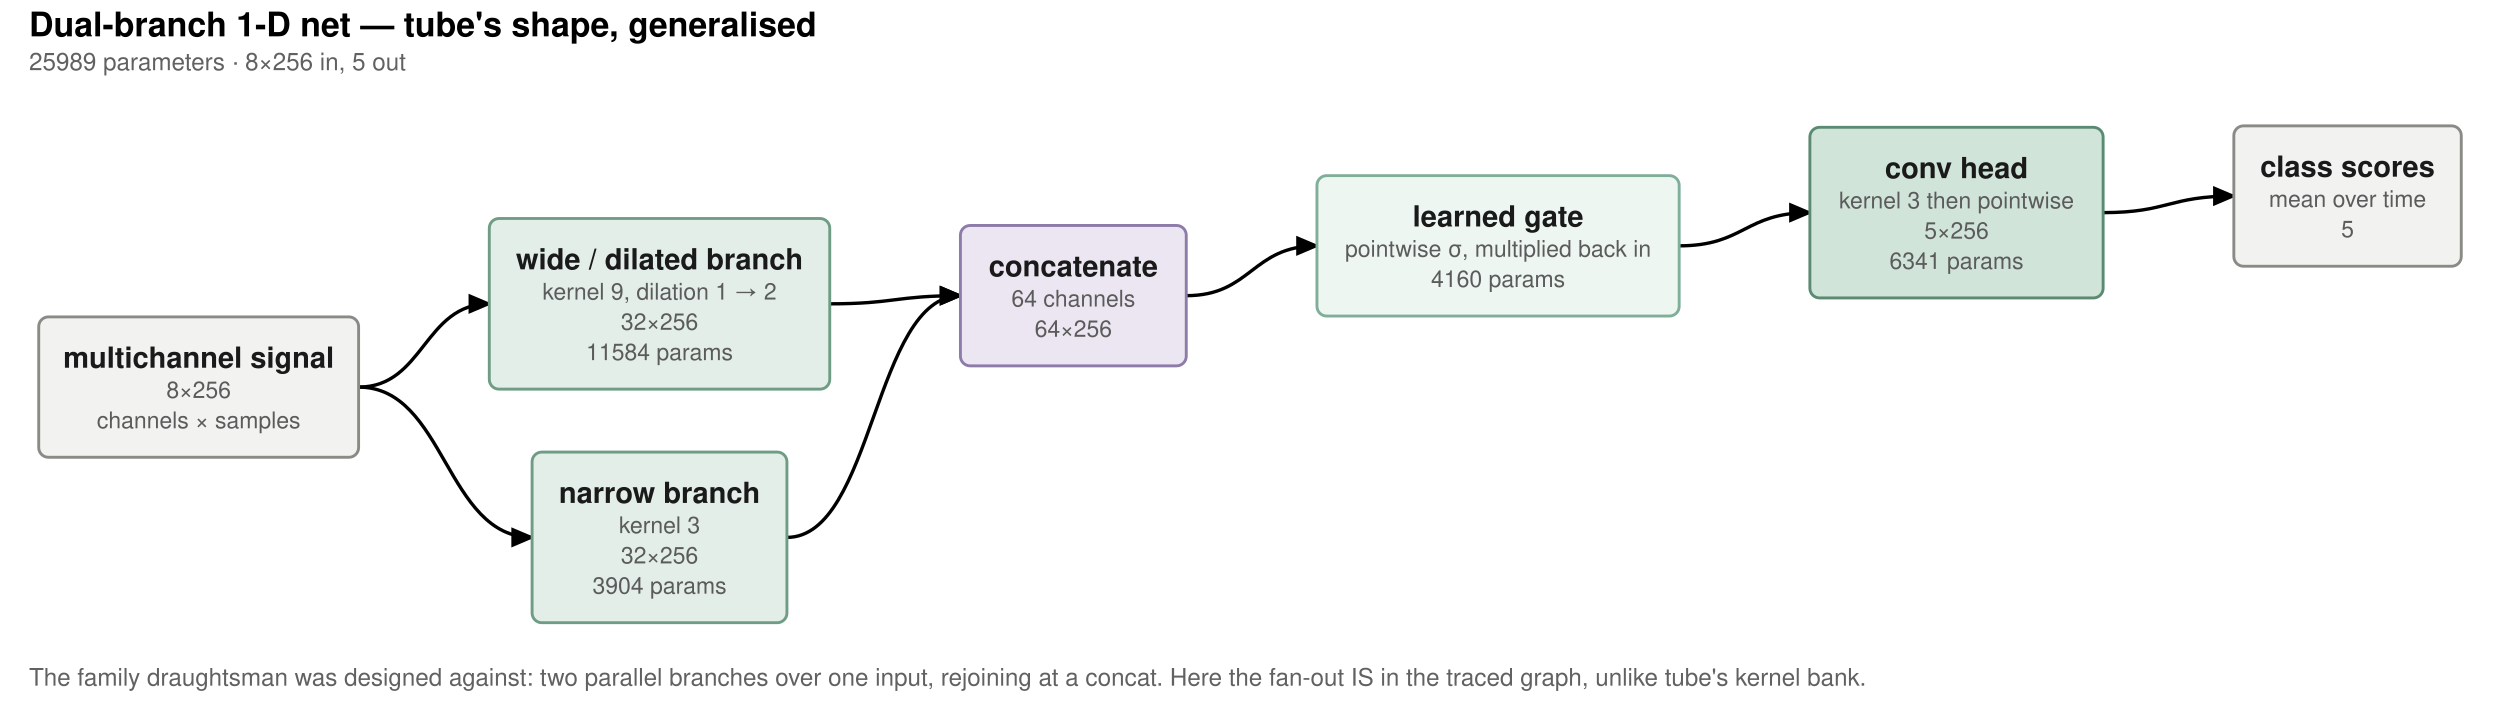
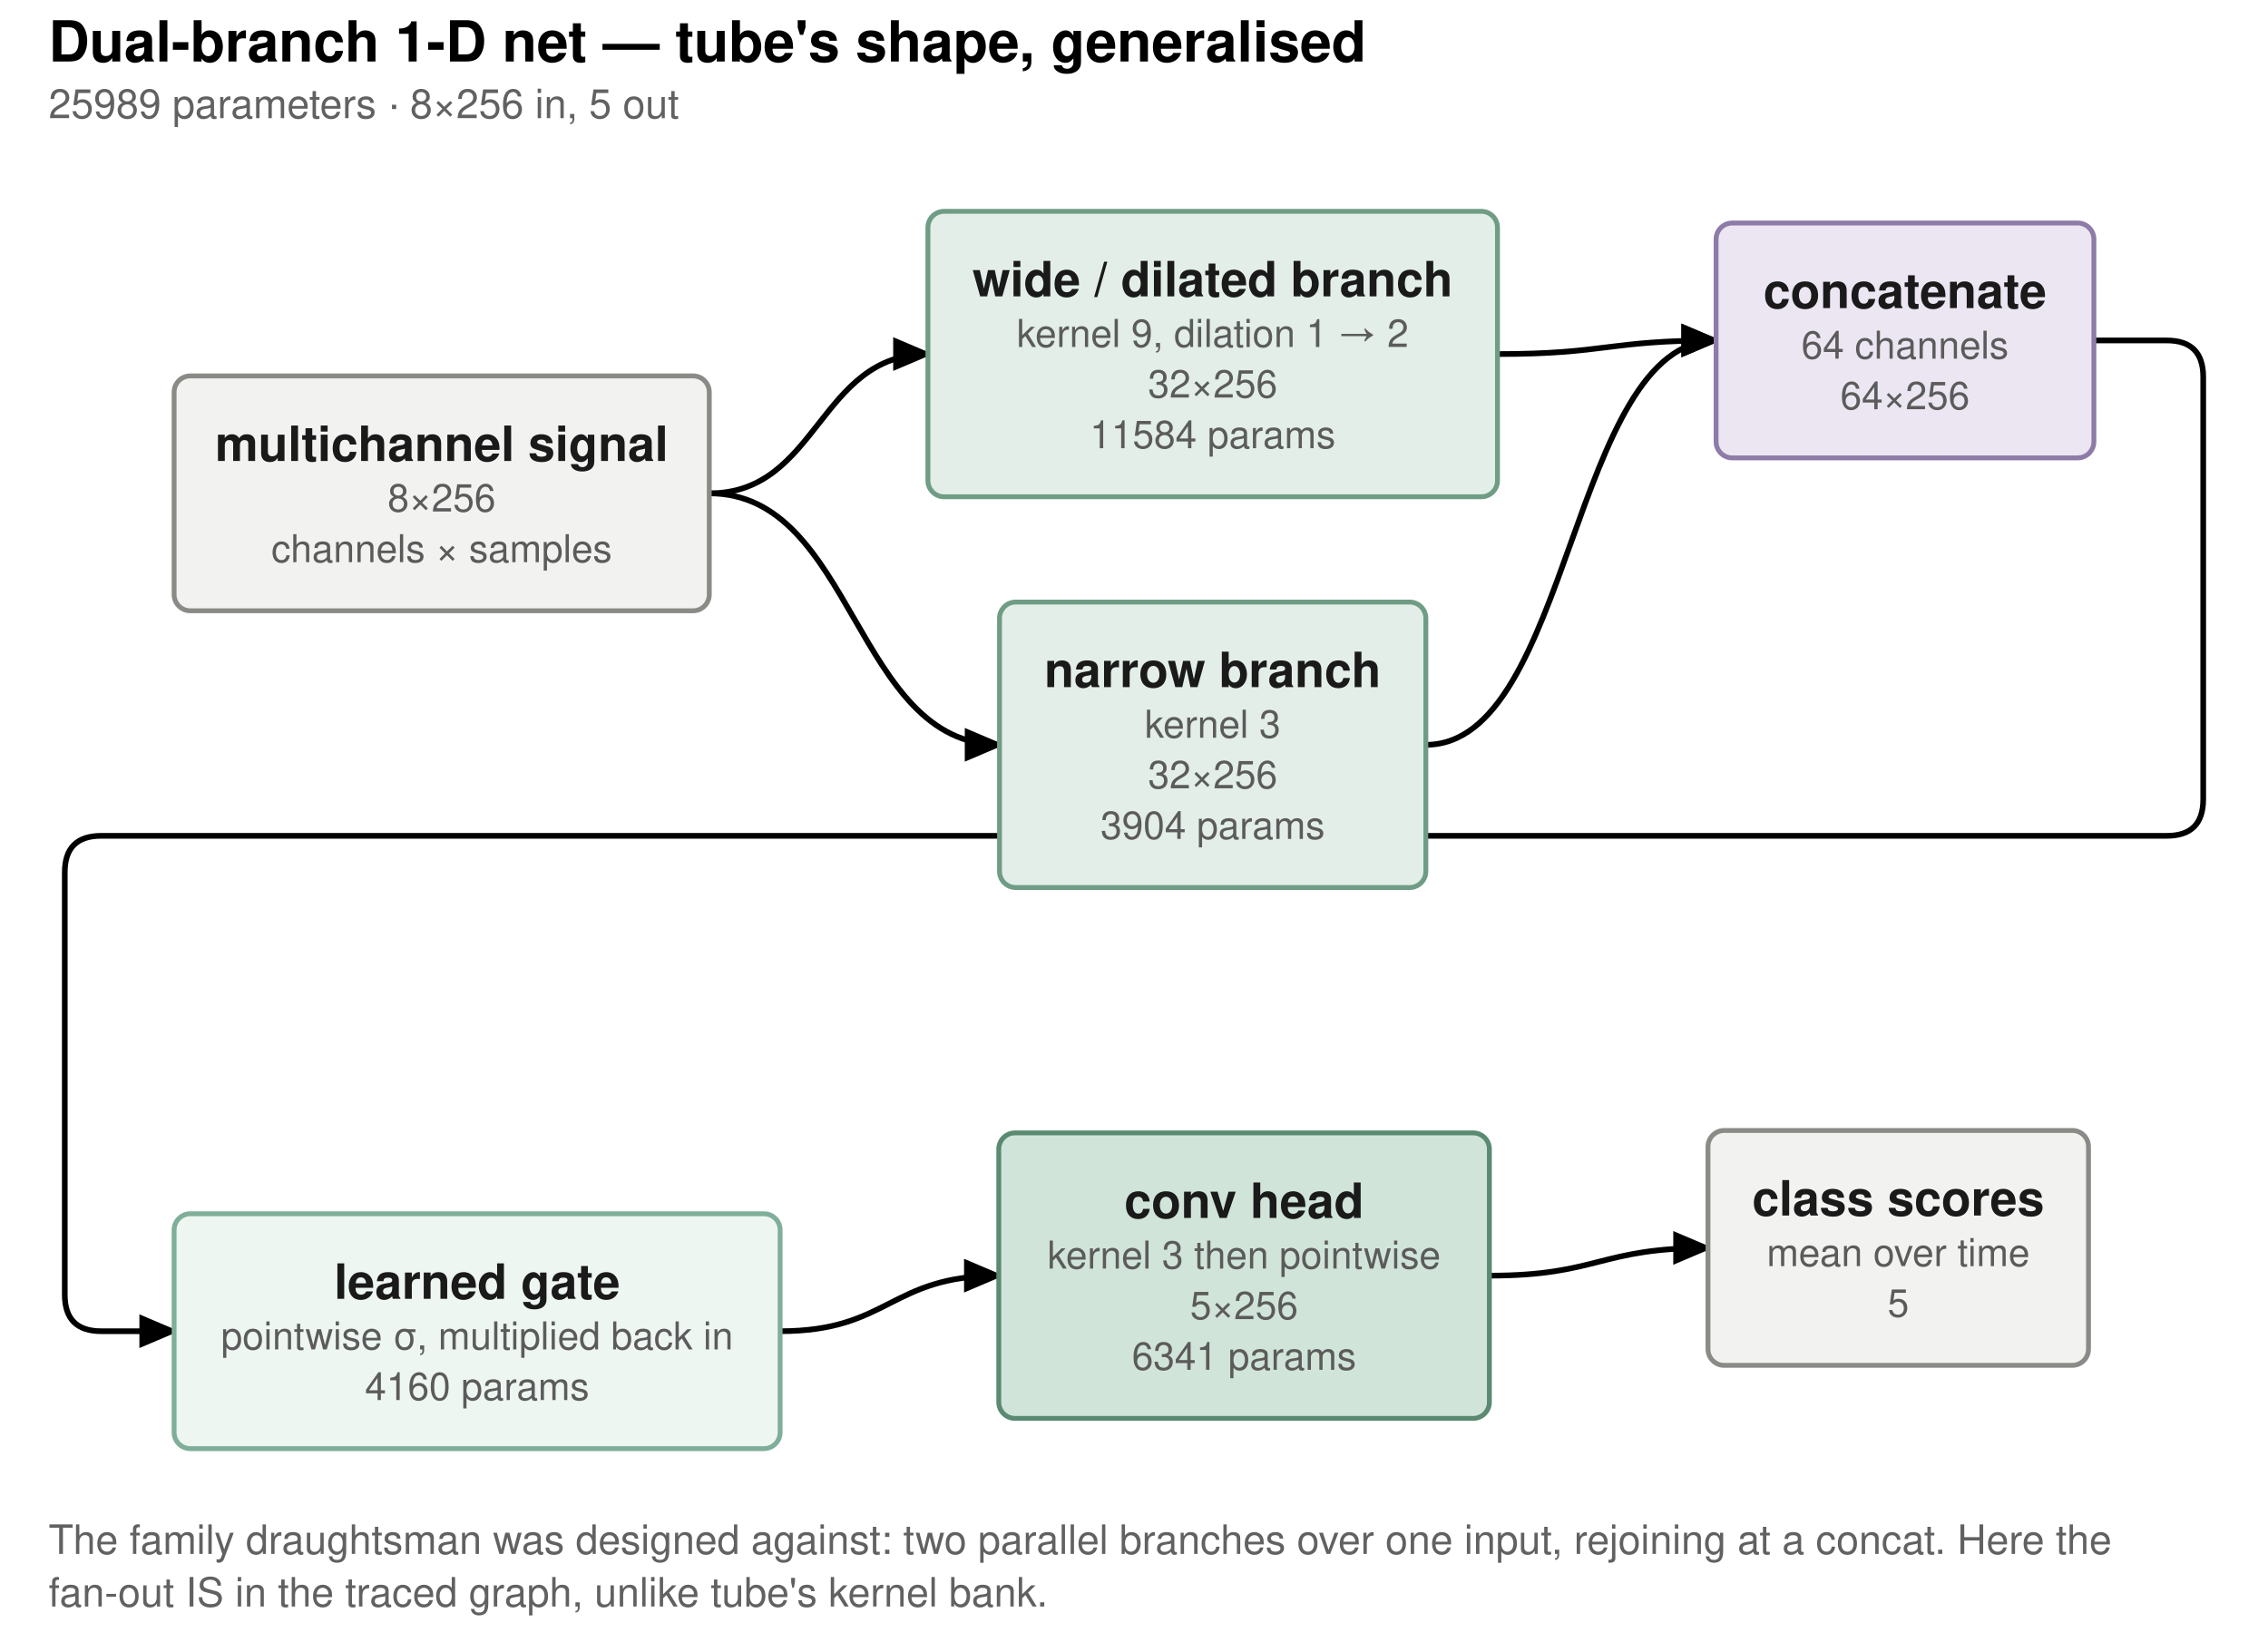
- <svg xmlns="http://www.w3.org/2000/svg" class="draughtsman" role="img" aria-label="Dual-branch 1-D net — tube's shape, generalised" viewBox="0 0 1032.9 294.28" width="1032.9" height="294.28">
+ <svg xmlns="http://www.w3.org/2000/svg" class="draughtsman" role="img" aria-label="Dual-branch 1-D net — tube's shape, generalised" viewBox="0 0 560.11 407.57" width="6in" height="4.37in">
  <defs>
    <marker id="ds-arrow" viewBox="0 0 8 8" refX="7" refY="4" markerWidth="7" markerHeight="7" orient="auto-start-reverse">
      <path d="M0 0.6 L8 4 L0 7.4 Z" style="fill:currentColor" />
    </marker>
  </defs>
  <text class="ds-title" x="12" y="15" style="font-family:Helvetica Neue, Helvetica, Arial, sans-serif;font-size:14px;font-weight:600;fill:currentColor">Dual-branch 1-D net — tube's shape, generalised</text>
  <text class="ds-subtitle" x="12" y="29" style="font-family:Helvetica Neue, Helvetica, Arial, sans-serif;font-size:10px;fill:currentColor;opacity:0.62">25989 parameters · 8×256 in, 5 out</text>
  <g class="ds-body" transform="translate(0 36)">
-     <path class="ds-edge ds-edge-solid" data-from="signal" data-to="slow" d="M148.16 123.93 C175.16 123.93 175.16 89.53 202.16 89.53" style="fill:none;stroke:currentColor;stroke-width:1.4" marker-end="url(#ds-arrow)" />
-     <path class="ds-edge ds-edge-solid" data-from="signal" data-to="fast" d="M148.16 123.93 C184 123.93 184 186.03 219.84 186.03" style="fill:none;stroke:currentColor;stroke-width:1.4" marker-end="url(#ds-arrow)" />
-     <path class="ds-edge ds-edge-solid" data-from="slow" data-to="concat" d="M342.81 89.53 C369.81 89.53 369.81 86.16 396.81 86.16" style="fill:none;stroke:currentColor;stroke-width:1.4" marker-end="url(#ds-arrow)" />
-     <path class="ds-edge ds-edge-solid" data-from="fast" data-to="concat" d="M325.13 186.03 C360.97 186.03 360.97 86.16 396.81 86.16" style="fill:none;stroke:currentColor;stroke-width:1.4" marker-end="url(#ds-arrow)" />
-     <path class="ds-edge ds-edge-solid" data-from="concat" data-to="gate" d="M490.11 86.16 C517.11 86.16 517.11 65.57 544.11 65.57" style="fill:none;stroke:currentColor;stroke-width:1.4" marker-end="url(#ds-arrow)" />
-     <path class="ds-edge ds-edge-solid" data-from="gate" data-to="head" d="M693.77 65.57 C720.77 65.57 720.77 51.85 747.77 51.85" style="fill:none;stroke:currentColor;stroke-width:1.4" marker-end="url(#ds-arrow)" />
-     <path class="ds-edge ds-edge-solid" data-from="head" data-to="score" d="M868.93 51.85 C895.93 51.85 895.93 45 922.93 45" style="fill:none;stroke:currentColor;stroke-width:1.4" marker-end="url(#ds-arrow)" />
+     <path class="ds-edge ds-edge-solid" data-from="signal" data-to="slow" d="M175.16 85.65 C202.16 85.65 202.16 51.25 229.16 51.25" style="fill:none;stroke:currentColor;stroke-width:1.4" marker-end="url(#ds-arrow)" />
+     <path class="ds-edge ds-edge-solid" data-from="signal" data-to="fast" d="M175.16 85.65 C211 85.65 211 147.75 246.84 147.75" style="fill:none;stroke:currentColor;stroke-width:1.4" marker-end="url(#ds-arrow)" />
+     <path class="ds-edge ds-edge-solid" data-from="slow" data-to="concat" d="M369.81 51.25 C396.81 51.25 396.81 47.89 423.81 47.89" style="fill:none;stroke:currentColor;stroke-width:1.4" marker-end="url(#ds-arrow)" />
+     <path class="ds-edge ds-edge-solid" data-from="fast" data-to="concat" d="M352.13 147.75 C387.97 147.75 387.97 47.89 423.81 47.89" style="fill:none;stroke:currentColor;stroke-width:1.4" marker-end="url(#ds-arrow)" />
+     <path class="ds-edge ds-edge-solid" data-from="concat" data-to="gate" d="M517.11 47.89 L535.11 47.89 Q544.11 47.89 544.11 56.89 L544.11 161.23 Q544.11 170.23 535.11 170.23 L25 170.23 Q16 170.23 16 179.23 L16 283.57 Q16 292.57 25 292.57 L43 292.57" style="fill:none;stroke:currentColor;stroke-width:1.4" marker-end="url(#ds-arrow)" />
+     <path class="ds-edge ds-edge-solid" data-from="gate" data-to="head" d="M192.66 292.57 C219.66 292.57 219.66 278.85 246.66 278.85" style="fill:none;stroke:currentColor;stroke-width:1.4" marker-end="url(#ds-arrow)" />
+     <path class="ds-edge ds-edge-solid" data-from="head" data-to="score" d="M367.81 278.85 C394.81 278.85 394.81 272 421.81 272" style="fill:none;stroke:currentColor;stroke-width:1.4" marker-end="url(#ds-arrow)" />
    <g class="ds-stage ds-kind-input" data-stage="signal">
-       <rect x="16" y="94.93" width="132.16" height="58" rx="4" style="fill:#f2f2f0;stroke:#8a8a86;stroke-width:1.2" />
-       <text x="82.08" y="115.93" text-anchor="middle" style="font-family:Helvetica Neue, Helvetica, Arial, sans-serif;font-size:12.0px;font-weight:600;fill:#1a1a1a">multichannel signal</text>
-       <text x="82.08" y="128.43" text-anchor="middle" style="font-family:Helvetica Neue, Helvetica, Arial, sans-serif;font-size:9.5px;fill:#5b5b5b">8×256</text>
-       <text x="82.08" y="140.93" text-anchor="middle" style="font-family:Helvetica Neue, Helvetica, Arial, sans-serif;font-size:9.5px;fill:#5b5b5b">channels × samples</text>
+       <rect x="43" y="56.65" width="132.16" height="58" rx="4" style="fill:#f2f2f0;stroke:#8a8a86;stroke-width:1.2" />
+       <text x="109.08" y="77.65" text-anchor="middle" style="font-family:Helvetica Neue, Helvetica, Arial, sans-serif;font-size:12.0px;font-weight:600;fill:#1a1a1a">multichannel signal</text>
+       <text x="109.08" y="90.15" text-anchor="middle" style="font-family:Helvetica Neue, Helvetica, Arial, sans-serif;font-size:9.5px;fill:#5b5b5b">8×256</text>
+       <text x="109.08" y="102.65" text-anchor="middle" style="font-family:Helvetica Neue, Helvetica, Arial, sans-serif;font-size:9.5px;fill:#5b5b5b">channels × samples</text>
    </g>
    <g class="ds-stage ds-kind-conv" data-stage="slow">
-       <rect x="202.16" y="54.28" width="140.66" height="70.5" rx="4" style="fill:#e2eee7;stroke:#6f9c85;stroke-width:1.2" />
-       <text x="272.49" y="75.28" text-anchor="middle" style="font-family:Helvetica Neue, Helvetica, Arial, sans-serif;font-size:12.0px;font-weight:600;fill:#1a1a1a">wide / dilated branch</text>
-       <text x="272.49" y="87.78" text-anchor="middle" style="font-family:Helvetica Neue, Helvetica, Arial, sans-serif;font-size:9.5px;fill:#5b5b5b">kernel 9, dilation 1 → 2</text>
-       <text x="272.49" y="100.28" text-anchor="middle" style="font-family:Helvetica Neue, Helvetica, Arial, sans-serif;font-size:9.5px;fill:#5b5b5b">32×256</text>
-       <text x="272.49" y="112.78" text-anchor="middle" style="font-family:Helvetica Neue, Helvetica, Arial, sans-serif;font-size:9.5px;fill:#5b5b5b">11584 params</text>
+       <rect x="229.16" y="16" width="140.66" height="70.5" rx="4" style="fill:#e2eee7;stroke:#6f9c85;stroke-width:1.2" />
+       <text x="299.49" y="37" text-anchor="middle" style="font-family:Helvetica Neue, Helvetica, Arial, sans-serif;font-size:12.0px;font-weight:600;fill:#1a1a1a">wide / dilated branch</text>
+       <text x="299.49" y="49.5" text-anchor="middle" style="font-family:Helvetica Neue, Helvetica, Arial, sans-serif;font-size:9.5px;fill:#5b5b5b">kernel 9, dilation 1 → 2</text>
+       <text x="299.49" y="62" text-anchor="middle" style="font-family:Helvetica Neue, Helvetica, Arial, sans-serif;font-size:9.5px;fill:#5b5b5b">32×256</text>
+       <text x="299.49" y="74.5" text-anchor="middle" style="font-family:Helvetica Neue, Helvetica, Arial, sans-serif;font-size:9.5px;fill:#5b5b5b">11584 params</text>
    </g>
    <g class="ds-stage ds-kind-conv" data-stage="fast">
-       <rect x="219.84" y="150.78" width="105.29" height="70.5" rx="4" style="fill:#e2eee7;stroke:#6f9c85;stroke-width:1.2" />
-       <text x="272.49" y="171.78" text-anchor="middle" style="font-family:Helvetica Neue, Helvetica, Arial, sans-serif;font-size:12.0px;font-weight:600;fill:#1a1a1a">narrow branch</text>
-       <text x="272.49" y="184.28" text-anchor="middle" style="font-family:Helvetica Neue, Helvetica, Arial, sans-serif;font-size:9.5px;fill:#5b5b5b">kernel 3</text>
-       <text x="272.49" y="196.78" text-anchor="middle" style="font-family:Helvetica Neue, Helvetica, Arial, sans-serif;font-size:9.5px;fill:#5b5b5b">32×256</text>
-       <text x="272.49" y="209.28" text-anchor="middle" style="font-family:Helvetica Neue, Helvetica, Arial, sans-serif;font-size:9.5px;fill:#5b5b5b">3904 params</text>
+       <rect x="246.84" y="112.5" width="105.29" height="70.5" rx="4" style="fill:#e2eee7;stroke:#6f9c85;stroke-width:1.2" />
+       <text x="299.49" y="133.5" text-anchor="middle" style="font-family:Helvetica Neue, Helvetica, Arial, sans-serif;font-size:12.0px;font-weight:600;fill:#1a1a1a">narrow branch</text>
+       <text x="299.49" y="146" text-anchor="middle" style="font-family:Helvetica Neue, Helvetica, Arial, sans-serif;font-size:9.5px;fill:#5b5b5b">kernel 3</text>
+       <text x="299.49" y="158.5" text-anchor="middle" style="font-family:Helvetica Neue, Helvetica, Arial, sans-serif;font-size:9.5px;fill:#5b5b5b">32×256</text>
+       <text x="299.49" y="171" text-anchor="middle" style="font-family:Helvetica Neue, Helvetica, Arial, sans-serif;font-size:9.5px;fill:#5b5b5b">3904 params</text>
    </g>
    <g class="ds-stage ds-kind-concat" data-stage="concat">
-       <rect x="396.81" y="57.16" width="93.3" height="58" rx="4" style="fill:#ece6f2;stroke:#8d7ba8;stroke-width:1.2" />
-       <text x="443.46" y="78.16" text-anchor="middle" style="font-family:Helvetica Neue, Helvetica, Arial, sans-serif;font-size:12.0px;font-weight:600;fill:#1a1a1a">concatenate</text>
-       <text x="443.46" y="90.66" text-anchor="middle" style="font-family:Helvetica Neue, Helvetica, Arial, sans-serif;font-size:9.5px;fill:#5b5b5b">64 channels</text>
-       <text x="443.46" y="103.16" text-anchor="middle" style="font-family:Helvetica Neue, Helvetica, Arial, sans-serif;font-size:9.5px;fill:#5b5b5b">64×256</text>
+       <rect x="423.81" y="18.89" width="93.3" height="58" rx="4" style="fill:#ece6f2;stroke:#8d7ba8;stroke-width:1.2" />
+       <text x="470.46" y="39.89" text-anchor="middle" style="font-family:Helvetica Neue, Helvetica, Arial, sans-serif;font-size:12.0px;font-weight:600;fill:#1a1a1a">concatenate</text>
+       <text x="470.46" y="52.39" text-anchor="middle" style="font-family:Helvetica Neue, Helvetica, Arial, sans-serif;font-size:9.5px;fill:#5b5b5b">64 channels</text>
+       <text x="470.46" y="64.89" text-anchor="middle" style="font-family:Helvetica Neue, Helvetica, Arial, sans-serif;font-size:9.5px;fill:#5b5b5b">64×256</text>
    </g>
    <g class="ds-stage ds-kind-kernel" data-stage="gate">
-       <rect x="544.11" y="36.57" width="149.66" height="58" rx="4" style="fill:#eef6f1;stroke:#7fae99;stroke-width:1.2" />
-       <text x="618.94" y="57.57" text-anchor="middle" style="font-family:Helvetica Neue, Helvetica, Arial, sans-serif;font-size:12.0px;font-weight:600;fill:#1a1a1a">learned gate</text>
-       <text x="618.94" y="70.07" text-anchor="middle" style="font-family:Helvetica Neue, Helvetica, Arial, sans-serif;font-size:9.5px;fill:#5b5b5b">pointwise σ, multiplied back in</text>
-       <text x="618.94" y="82.57" text-anchor="middle" style="font-family:Helvetica Neue, Helvetica, Arial, sans-serif;font-size:9.5px;fill:#5b5b5b">4160 params</text>
+       <rect x="43" y="263.57" width="149.66" height="58" rx="4" style="fill:#eef6f1;stroke:#7fae99;stroke-width:1.2" />
+       <text x="117.83" y="284.57" text-anchor="middle" style="font-family:Helvetica Neue, Helvetica, Arial, sans-serif;font-size:12.0px;font-weight:600;fill:#1a1a1a">learned gate</text>
+       <text x="117.83" y="297.07" text-anchor="middle" style="font-family:Helvetica Neue, Helvetica, Arial, sans-serif;font-size:9.5px;fill:#5b5b5b">pointwise σ, multiplied back in</text>
+       <text x="117.83" y="309.57" text-anchor="middle" style="font-family:Helvetica Neue, Helvetica, Arial, sans-serif;font-size:9.5px;fill:#5b5b5b">4160 params</text>
    </g>
    <g class="ds-stage ds-kind-stack" data-stage="head">
-       <rect x="747.77" y="16.6" width="121.16" height="70.5" rx="4" style="fill:#d1e4d9;stroke:#5a8a71;stroke-width:1.2" />
-       <text x="808.35" y="37.6" text-anchor="middle" style="font-family:Helvetica Neue, Helvetica, Arial, sans-serif;font-size:12.0px;font-weight:600;fill:#1a1a1a">conv head</text>
-       <text x="808.35" y="50.1" text-anchor="middle" style="font-family:Helvetica Neue, Helvetica, Arial, sans-serif;font-size:9.5px;fill:#5b5b5b">kernel 3 then pointwise</text>
-       <text x="808.35" y="62.6" text-anchor="middle" style="font-family:Helvetica Neue, Helvetica, Arial, sans-serif;font-size:9.5px;fill:#5b5b5b">5×256</text>
-       <text x="808.35" y="75.1" text-anchor="middle" style="font-family:Helvetica Neue, Helvetica, Arial, sans-serif;font-size:9.5px;fill:#5b5b5b">6341 params</text>
+       <rect x="246.66" y="243.6" width="121.16" height="70.5" rx="4" style="fill:#d1e4d9;stroke:#5a8a71;stroke-width:1.2" />
+       <text x="307.24" y="264.6" text-anchor="middle" style="font-family:Helvetica Neue, Helvetica, Arial, sans-serif;font-size:12.0px;font-weight:600;fill:#1a1a1a">conv head</text>
+       <text x="307.24" y="277.1" text-anchor="middle" style="font-family:Helvetica Neue, Helvetica, Arial, sans-serif;font-size:9.5px;fill:#5b5b5b">kernel 3 then pointwise</text>
+       <text x="307.24" y="289.6" text-anchor="middle" style="font-family:Helvetica Neue, Helvetica, Arial, sans-serif;font-size:9.5px;fill:#5b5b5b">5×256</text>
+       <text x="307.24" y="302.1" text-anchor="middle" style="font-family:Helvetica Neue, Helvetica, Arial, sans-serif;font-size:9.5px;fill:#5b5b5b">6341 params</text>
    </g>
    <g class="ds-stage ds-kind-output" data-stage="score">
-       <rect x="922.93" y="16" width="93.97" height="58" rx="4" style="fill:#f2f2f0;stroke:#8a8a86;stroke-width:1.2" />
-       <text x="969.91" y="37" text-anchor="middle" style="font-family:Helvetica Neue, Helvetica, Arial, sans-serif;font-size:12.0px;font-weight:600;fill:#1a1a1a">class scores</text>
-       <text x="969.91" y="49.5" text-anchor="middle" style="font-family:Helvetica Neue, Helvetica, Arial, sans-serif;font-size:9.5px;fill:#5b5b5b">mean over time</text>
-       <text x="969.91" y="62" text-anchor="middle" style="font-family:Helvetica Neue, Helvetica, Arial, sans-serif;font-size:9.5px;fill:#5b5b5b">5</text>
+       <rect x="421.81" y="243" width="93.97" height="58" rx="4" style="fill:#f2f2f0;stroke:#8a8a86;stroke-width:1.2" />
+       <text x="468.8" y="264" text-anchor="middle" style="font-family:Helvetica Neue, Helvetica, Arial, sans-serif;font-size:12.0px;font-weight:600;fill:#1a1a1a">class scores</text>
+       <text x="468.8" y="276.5" text-anchor="middle" style="font-family:Helvetica Neue, Helvetica, Arial, sans-serif;font-size:9.5px;fill:#5b5b5b">mean over time</text>
+       <text x="468.8" y="289" text-anchor="middle" style="font-family:Helvetica Neue, Helvetica, Arial, sans-serif;font-size:9.5px;fill:#5b5b5b">5</text>
    </g>
  </g>
-   <text class="ds-caption" x="12" y="283.28" style="font-family:Helvetica Neue, Helvetica, Arial, sans-serif;font-size:10.0px;fill:currentColor;opacity:0.62">The family draughtsman was designed against: two parallel branches over one input, rejoining at a concat. Here the fan-out IS in the traced graph, unlike tube's kernel bank.</text>
+   <text class="ds-caption" x="12" y="383.57" style="font-family:Helvetica Neue, Helvetica, Arial, sans-serif;font-size:10.0px;fill:currentColor;opacity:0.62">The family draughtsman was designed against: two parallel branches over one input, rejoining at a concat. Here the</text>
+   <text class="ds-caption" x="12" y="396.57" style="font-family:Helvetica Neue, Helvetica, Arial, sans-serif;font-size:10.0px;fill:currentColor;opacity:0.62">fan-out IS in the traced graph, unlike tube's kernel bank.</text>
</svg>
